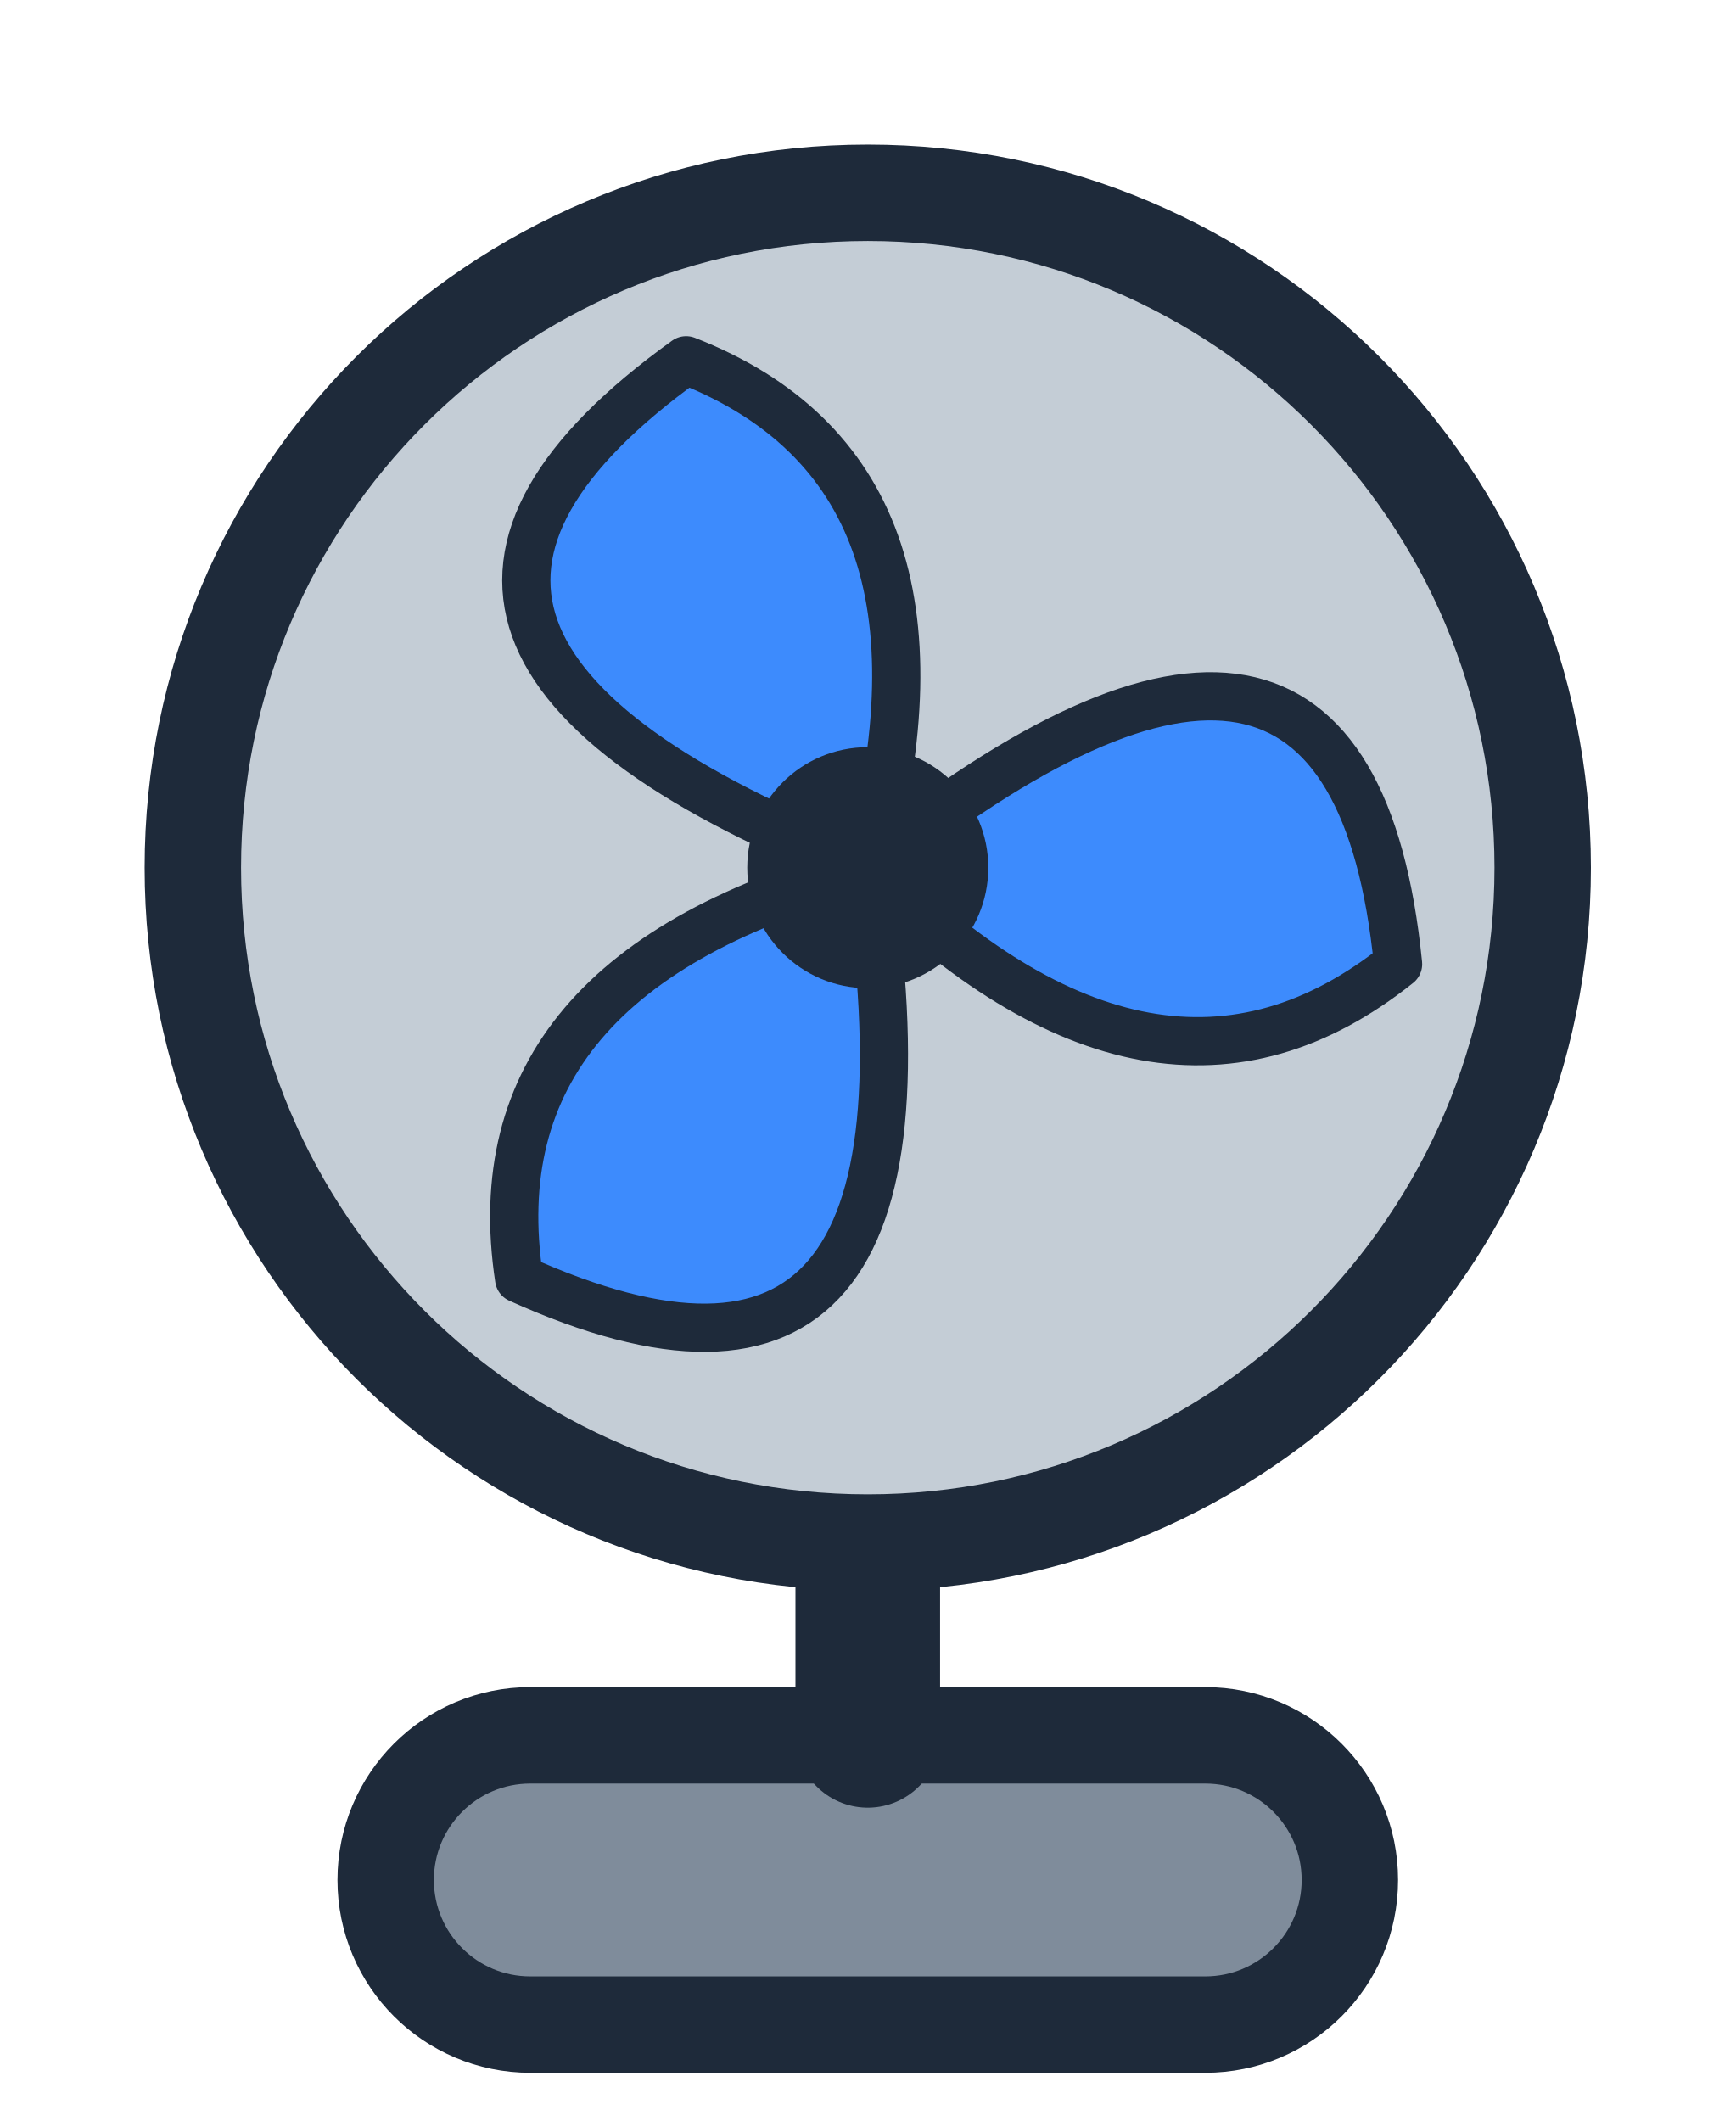
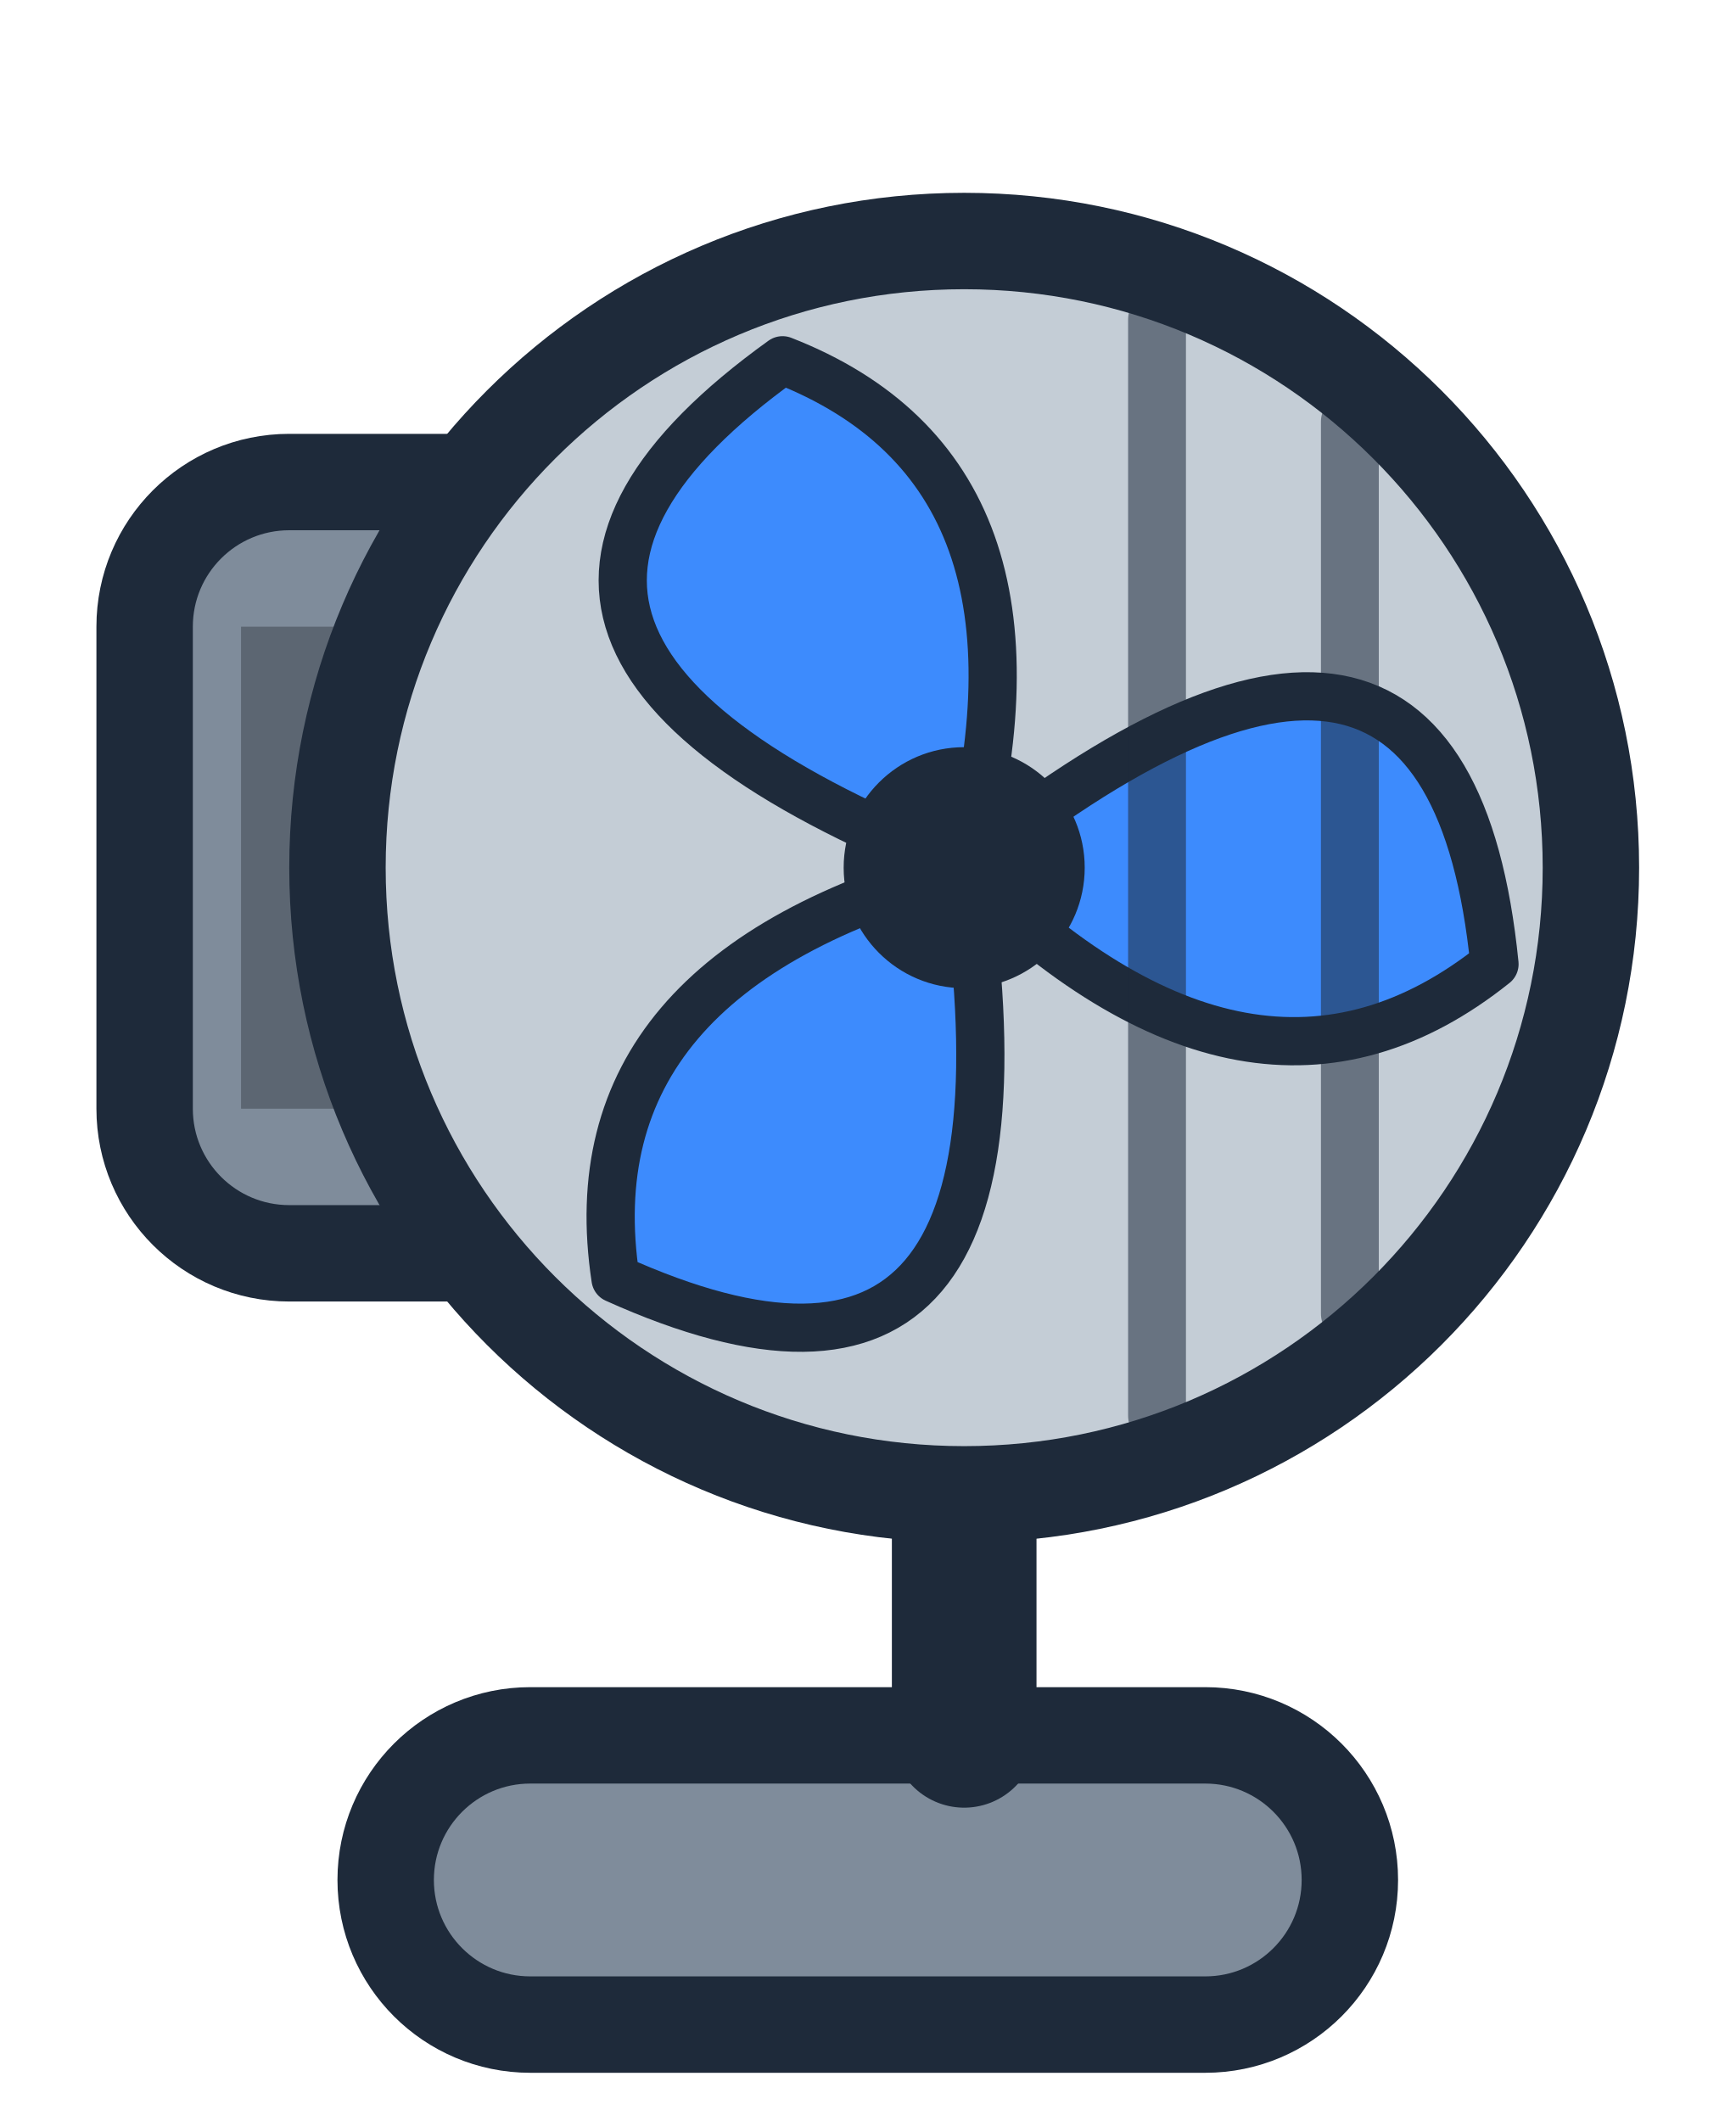
<svg xmlns="http://www.w3.org/2000/svg" width="72" height="88" viewBox="0 0 72 88">
  <defs />
  <g transform="translate(4 4)">
    <g transform="scale(2 2)">
      <rect x="6" y="34" width="20" height="6" rx="3" fill="#7F8C9B" />
      <rect x="6" y="34" width="20" height="6" rx="3" fill="none" stroke="#1E2A3A" stroke-width="2" stroke-linecap="round" stroke-linejoin="round" />
-       <line x1="16" y1="34" x2="16" y2="20" fill="none" stroke="#1E2A3A" stroke-width="3" stroke-linecap="round" stroke-linejoin="round" />
-       <circle cx="16" cy="16" r="14" fill="#C4CDD6" />
-       <g transform="translate(16 16)">
+       <line x1="18" y1="34" x2="18" y2="27" fill="none" stroke="#1E2A3A" stroke-width="3" stroke-linecap="round" stroke-linejoin="round" />
+       <rect x="1" y="8" width="12" height="16" rx="3" fill="#7F8C9B" />
+       <rect x="1" y="8" width="12" height="16" rx="3" fill="none" stroke="#1E2A3A" stroke-width="2" stroke-linecap="round" stroke-linejoin="round" />
+       <rect x="3" y="11" width="2" height="10" fill="#5C6672" />
+       <circle cx="18" cy="16" r="13" fill="#C4CDD6" />
+       <g transform="translate(18 16)">
        <g transform="rotate(0)">
          <g transform="rotate(0)">
            <path d="M0 0 Q10 -8 11 2 Q6 6 0 0" fill="#3D8BFD" />
            <path d="M0 0 Q10 -8 11 2 Q6 6 0 0" fill="none" stroke="#1E2A3A" stroke-width="1" stroke-linecap="round" stroke-linejoin="round" />
          </g>
          <g transform="rotate(120)">
            <path d="M0 0 Q10 -8 11 2 Q6 6 0 0" fill="#3D8BFD" />
            <path d="M0 0 Q10 -8 11 2 Q6 6 0 0" fill="none" stroke="#1E2A3A" stroke-width="1" stroke-linecap="round" stroke-linejoin="round" />
          </g>
          <g transform="rotate(240)">
            <path d="M0 0 Q10 -8 11 2 Q6 6 0 0" fill="#3D8BFD" />
            <path d="M0 0 Q10 -8 11 2 Q6 6 0 0" fill="none" stroke="#1E2A3A" stroke-width="1" stroke-linecap="round" stroke-linejoin="round" />
          </g>
        </g>
      </g>
-       <circle cx="16" cy="16" r="2.5" fill="#1E2A3A" />
-       <circle cx="16" cy="16" r="14" fill="none" stroke="#1E2A3A" stroke-width="2" stroke-linecap="round" stroke-linejoin="round" />
+       <circle cx="18" cy="16" r="2.5" fill="#1E2A3A" />
+       <line x1="22" y1="4.63" x2="22" y2="27.37" fill="none" stroke="#1E2A3A" stroke-width="1.2" stroke-linecap="round" stroke-linejoin="round" stroke-opacity="0.55" />
+       <line x1="26" y1="6.75" x2="26" y2="25.25" fill="none" stroke="#1E2A3A" stroke-width="1.2" stroke-linecap="round" stroke-linejoin="round" stroke-opacity="0.55" />
+       <circle cx="18" cy="16" r="13" fill="none" stroke="#1E2A3A" stroke-width="2" stroke-linecap="round" stroke-linejoin="round" />
    </g>
  </g>
</svg>
